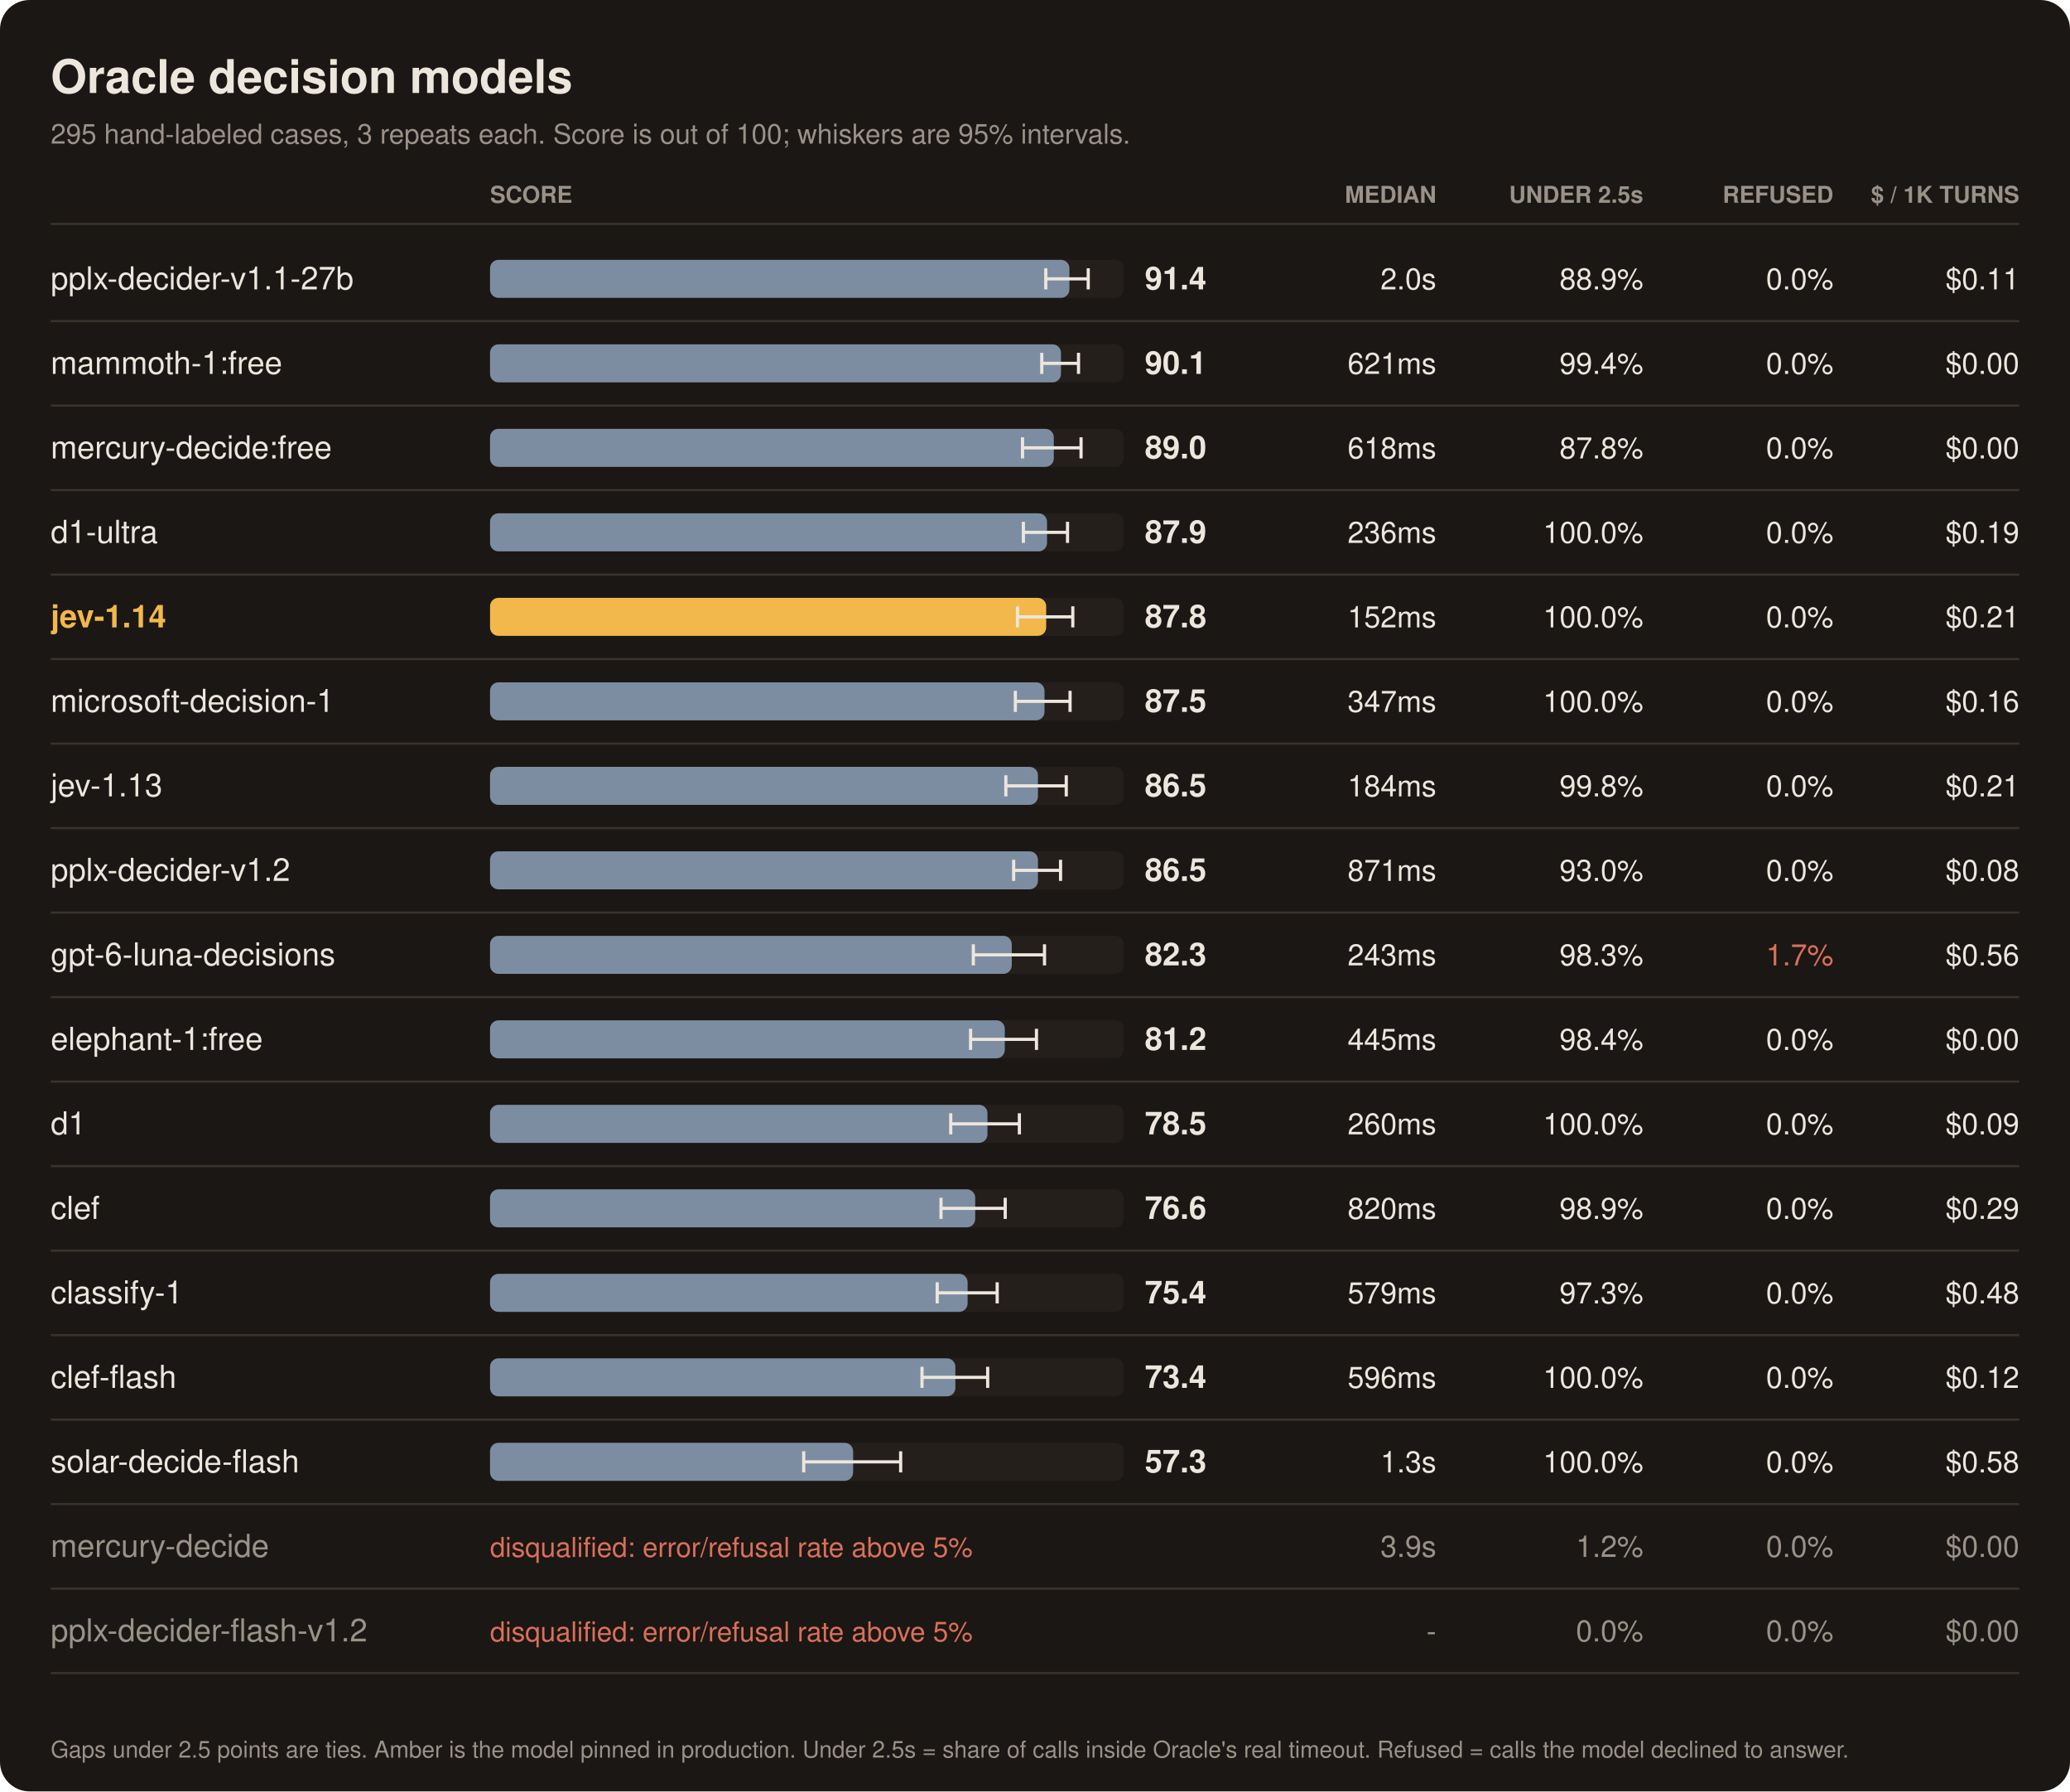
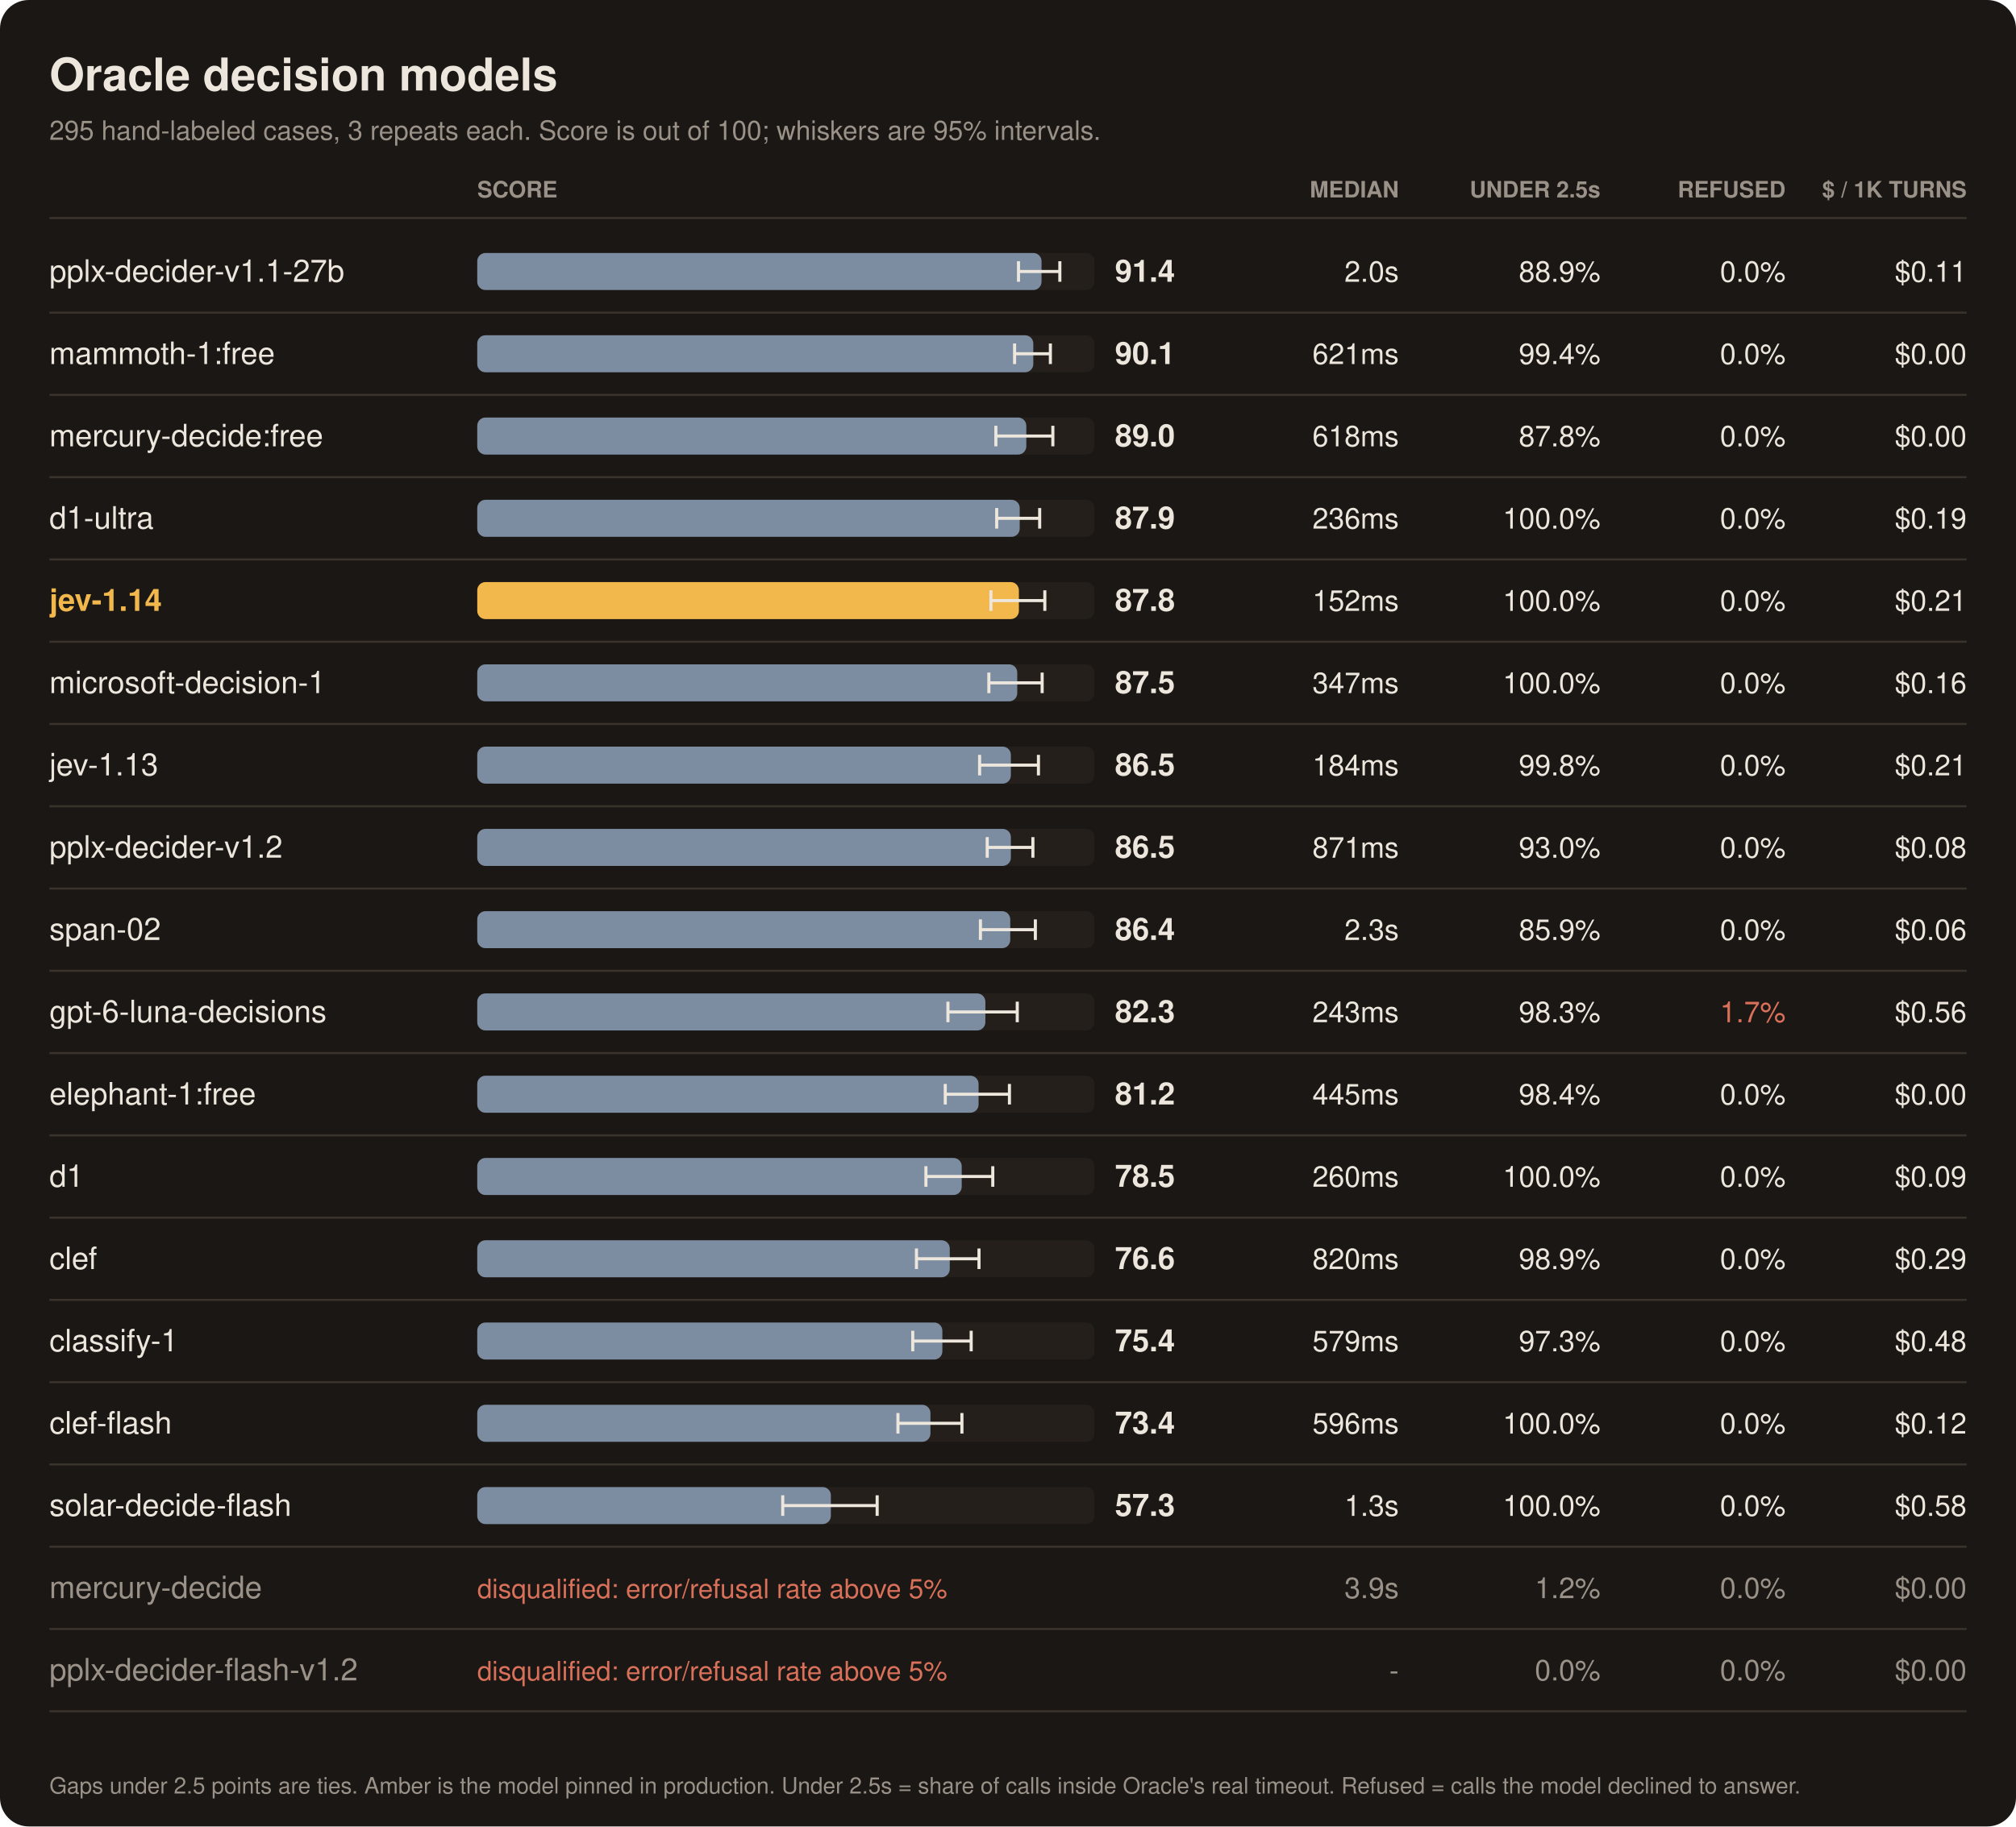
- <svg xmlns="http://www.w3.org/2000/svg" viewBox="0 0 980 848" width="980" role="img" aria-label="Oracle decision models" font-family="-apple-system,BlinkMacSystemFont,'Segoe UI',Helvetica,Arial,sans-serif">
-   <rect width="980" height="848" rx="14" fill="#1b1714" />
+ <svg xmlns="http://www.w3.org/2000/svg" viewBox="0 0 980 888" width="980" role="img" aria-label="Oracle decision models" font-family="-apple-system,BlinkMacSystemFont,'Segoe UI',Helvetica,Arial,sans-serif">
+   <rect width="980" height="888" rx="14" fill="#1b1714" />
  <text x="24.0" y="44.0" font-size="22" font-weight="700" fill="#ece6dd" text-anchor="start">Oracle decision models</text>
  <text x="24.0" y="68.0" font-size="13" font-weight="400" fill="#9a9288" text-anchor="start">295 hand-labeled cases, 3 repeats each. Score is out of 100; whiskers are 95% intervals.</text>
  <text x="232.0" y="96.0" font-size="11" font-weight="600" fill="#9a9288" text-anchor="start">SCORE</text>
  <text x="680.0" y="96.0" font-size="11" font-weight="600" fill="#9a9288" text-anchor="end">MEDIAN</text>
  <text x="778.0" y="96.0" font-size="11" font-weight="600" fill="#9a9288" text-anchor="end">UNDER 2.5s</text>
  <text x="868.0" y="96.0" font-size="11" font-weight="600" fill="#9a9288" text-anchor="end">REFUSED</text>
  <text x="956.0" y="96.0" font-size="11" font-weight="600" fill="#9a9288" text-anchor="end">$ / 1K TURNS</text>
  <line x1="24.0" y1="106.0" x2="956.0" y2="106.0" stroke="#3a332c" stroke-width="1.0" />
  <text x="24.0" y="137.0" font-size="15" font-weight="500" fill="#ece6dd" text-anchor="start">pplx-decider-v1.1-27b</text>
  <rect x="232.0" y="123.0" width="300.0" height="18.0" rx="4.0" fill="#241f1b" />
  <rect x="232.0" y="123.0" width="274.3" height="18.0" rx="4.0" fill="#7d8da1" />
  <line x1="495.1" y1="132.0" x2="515.2" y2="132.0" stroke="#ece6dd" stroke-width="1.5" />
  <line x1="495.1" y1="127.0" x2="495.1" y2="137.0" stroke="#ece6dd" stroke-width="1.5" />
  <line x1="515.2" y1="127.0" x2="515.2" y2="137.0" stroke="#ece6dd" stroke-width="1.5" />
  <text x="542.0" y="137.0" font-size="15" font-weight="700" fill="#ece6dd" text-anchor="start">91.4</text>
  <text x="680.0" y="137.0" font-size="14" font-weight="400" fill="#ece6dd" text-anchor="end">2.0s</text>
  <text x="778.0" y="137.0" font-size="14" font-weight="400" fill="#ece6dd" text-anchor="end">88.9%</text>
  <text x="868.0" y="137.0" font-size="14" font-weight="400" fill="#ece6dd" text-anchor="end">0.0%</text>
  <text x="956.0" y="137.0" font-size="14" font-weight="400" fill="#ece6dd" text-anchor="end">$0.11</text>
  <line x1="24.0" y1="152.0" x2="956.0" y2="152.0" stroke="#3a332c" stroke-width="1.0" />
  <text x="24.0" y="177.0" font-size="15" font-weight="500" fill="#ece6dd" text-anchor="start">mammoth-1:free</text>
  <rect x="232.0" y="163.0" width="300.0" height="18.0" rx="4.0" fill="#241f1b" />
  <rect x="232.0" y="163.0" width="270.3" height="18.0" rx="4.0" fill="#7d8da1" />
  <line x1="493.2" y1="172.0" x2="510.6" y2="172.0" stroke="#ece6dd" stroke-width="1.5" />
  <line x1="493.2" y1="167.0" x2="493.2" y2="177.0" stroke="#ece6dd" stroke-width="1.5" />
  <line x1="510.6" y1="167.0" x2="510.6" y2="177.0" stroke="#ece6dd" stroke-width="1.5" />
  <text x="542.0" y="177.0" font-size="15" font-weight="700" fill="#ece6dd" text-anchor="start">90.1</text>
  <text x="680.0" y="177.0" font-size="14" font-weight="400" fill="#ece6dd" text-anchor="end">621ms</text>
  <text x="778.0" y="177.0" font-size="14" font-weight="400" fill="#ece6dd" text-anchor="end">99.4%</text>
  <text x="868.0" y="177.0" font-size="14" font-weight="400" fill="#ece6dd" text-anchor="end">0.0%</text>
  <text x="956.0" y="177.0" font-size="14" font-weight="400" fill="#ece6dd" text-anchor="end">$0.00</text>
  <line x1="24.0" y1="192.0" x2="956.0" y2="192.0" stroke="#3a332c" stroke-width="1.0" />
  <text x="24.0" y="217.0" font-size="15" font-weight="500" fill="#ece6dd" text-anchor="start">mercury-decide:free</text>
  <rect x="232.0" y="203.0" width="300.0" height="18.0" rx="4.0" fill="#241f1b" />
  <rect x="232.0" y="203.0" width="266.9" height="18.0" rx="4.0" fill="#7d8da1" />
  <line x1="484.1" y1="212.0" x2="511.8" y2="212.0" stroke="#ece6dd" stroke-width="1.5" />
  <line x1="484.1" y1="207.0" x2="484.1" y2="217.0" stroke="#ece6dd" stroke-width="1.5" />
  <line x1="511.8" y1="207.0" x2="511.8" y2="217.0" stroke="#ece6dd" stroke-width="1.5" />
  <text x="542.0" y="217.0" font-size="15" font-weight="700" fill="#ece6dd" text-anchor="start">89.0</text>
  <text x="680.0" y="217.0" font-size="14" font-weight="400" fill="#ece6dd" text-anchor="end">618ms</text>
  <text x="778.0" y="217.0" font-size="14" font-weight="400" fill="#ece6dd" text-anchor="end">87.8%</text>
  <text x="868.0" y="217.0" font-size="14" font-weight="400" fill="#ece6dd" text-anchor="end">0.0%</text>
  <text x="956.0" y="217.0" font-size="14" font-weight="400" fill="#ece6dd" text-anchor="end">$0.00</text>
  <line x1="24.0" y1="232.0" x2="956.0" y2="232.0" stroke="#3a332c" stroke-width="1.0" />
  <text x="24.0" y="257.0" font-size="15" font-weight="500" fill="#ece6dd" text-anchor="start">d1-ultra</text>
  <rect x="232.0" y="243.0" width="300.0" height="18.0" rx="4.0" fill="#241f1b" />
  <rect x="232.0" y="243.0" width="263.7" height="18.0" rx="4.0" fill="#7d8da1" />
  <line x1="484.5" y1="252.0" x2="505.4" y2="252.0" stroke="#ece6dd" stroke-width="1.5" />
  <line x1="484.5" y1="247.0" x2="484.5" y2="257.0" stroke="#ece6dd" stroke-width="1.5" />
  <line x1="505.4" y1="247.0" x2="505.4" y2="257.0" stroke="#ece6dd" stroke-width="1.5" />
  <text x="542.0" y="257.0" font-size="15" font-weight="700" fill="#ece6dd" text-anchor="start">87.9</text>
  <text x="680.0" y="257.0" font-size="14" font-weight="400" fill="#ece6dd" text-anchor="end">236ms</text>
  <text x="778.0" y="257.0" font-size="14" font-weight="400" fill="#ece6dd" text-anchor="end">100.0%</text>
  <text x="868.0" y="257.0" font-size="14" font-weight="400" fill="#ece6dd" text-anchor="end">0.0%</text>
  <text x="956.0" y="257.0" font-size="14" font-weight="400" fill="#ece6dd" text-anchor="end">$0.19</text>
  <line x1="24.0" y1="272.0" x2="956.0" y2="272.0" stroke="#3a332c" stroke-width="1.0" />
  <text x="24.0" y="297.0" font-size="15" font-weight="700" fill="#f2b84b" text-anchor="start">jev-1.14</text>
  <rect x="232.0" y="283.0" width="300.0" height="18.0" rx="4.0" fill="#241f1b" />
  <rect x="232.0" y="283.0" width="263.3" height="18.0" rx="4.0" fill="#f2b84b" />
  <line x1="481.7" y1="292.0" x2="507.9" y2="292.0" stroke="#ece6dd" stroke-width="1.5" />
  <line x1="481.7" y1="287.0" x2="481.7" y2="297.0" stroke="#ece6dd" stroke-width="1.5" />
  <line x1="507.9" y1="287.0" x2="507.9" y2="297.0" stroke="#ece6dd" stroke-width="1.5" />
  <text x="542.0" y="297.0" font-size="15" font-weight="700" fill="#ece6dd" text-anchor="start">87.8</text>
  <text x="680.0" y="297.0" font-size="14" font-weight="400" fill="#ece6dd" text-anchor="end">152ms</text>
  <text x="778.0" y="297.0" font-size="14" font-weight="400" fill="#ece6dd" text-anchor="end">100.0%</text>
  <text x="868.0" y="297.0" font-size="14" font-weight="400" fill="#ece6dd" text-anchor="end">0.0%</text>
  <text x="956.0" y="297.0" font-size="14" font-weight="400" fill="#ece6dd" text-anchor="end">$0.21</text>
  <line x1="24.0" y1="312.0" x2="956.0" y2="312.0" stroke="#3a332c" stroke-width="1.0" />
  <text x="24.0" y="337.0" font-size="15" font-weight="500" fill="#ece6dd" text-anchor="start">microsoft-decision-1</text>
  <rect x="232.0" y="323.0" width="300.0" height="18.0" rx="4.0" fill="#241f1b" />
  <rect x="232.0" y="323.0" width="262.5" height="18.0" rx="4.0" fill="#7d8da1" />
  <line x1="480.7" y1="332.0" x2="506.6" y2="332.0" stroke="#ece6dd" stroke-width="1.5" />
  <line x1="480.7" y1="327.0" x2="480.7" y2="337.0" stroke="#ece6dd" stroke-width="1.5" />
  <line x1="506.6" y1="327.0" x2="506.6" y2="337.0" stroke="#ece6dd" stroke-width="1.5" />
  <text x="542.0" y="337.0" font-size="15" font-weight="700" fill="#ece6dd" text-anchor="start">87.5</text>
  <text x="680.0" y="337.0" font-size="14" font-weight="400" fill="#ece6dd" text-anchor="end">347ms</text>
  <text x="778.0" y="337.0" font-size="14" font-weight="400" fill="#ece6dd" text-anchor="end">100.0%</text>
  <text x="868.0" y="337.0" font-size="14" font-weight="400" fill="#ece6dd" text-anchor="end">0.0%</text>
  <text x="956.0" y="337.0" font-size="14" font-weight="400" fill="#ece6dd" text-anchor="end">$0.16</text>
  <line x1="24.0" y1="352.0" x2="956.0" y2="352.0" stroke="#3a332c" stroke-width="1.0" />
  <text x="24.0" y="377.0" font-size="15" font-weight="500" fill="#ece6dd" text-anchor="start">jev-1.13</text>
  <rect x="232.0" y="363.0" width="300.0" height="18.0" rx="4.0" fill="#241f1b" />
  <rect x="232.0" y="363.0" width="259.4" height="18.0" rx="4.0" fill="#7d8da1" />
  <line x1="476.2" y1="372.0" x2="504.8" y2="372.0" stroke="#ece6dd" stroke-width="1.5" />
  <line x1="476.2" y1="367.0" x2="476.2" y2="377.0" stroke="#ece6dd" stroke-width="1.5" />
  <line x1="504.8" y1="367.0" x2="504.8" y2="377.0" stroke="#ece6dd" stroke-width="1.5" />
  <text x="542.0" y="377.0" font-size="15" font-weight="700" fill="#ece6dd" text-anchor="start">86.5</text>
  <text x="680.0" y="377.0" font-size="14" font-weight="400" fill="#ece6dd" text-anchor="end">184ms</text>
  <text x="778.0" y="377.0" font-size="14" font-weight="400" fill="#ece6dd" text-anchor="end">99.8%</text>
  <text x="868.0" y="377.0" font-size="14" font-weight="400" fill="#ece6dd" text-anchor="end">0.0%</text>
  <text x="956.0" y="377.0" font-size="14" font-weight="400" fill="#ece6dd" text-anchor="end">$0.21</text>
  <line x1="24.0" y1="392.0" x2="956.0" y2="392.0" stroke="#3a332c" stroke-width="1.0" />
  <text x="24.0" y="417.0" font-size="15" font-weight="500" fill="#ece6dd" text-anchor="start">pplx-decider-v1.2</text>
  <rect x="232.0" y="403.0" width="300.0" height="18.0" rx="4.0" fill="#241f1b" />
  <rect x="232.0" y="403.0" width="259.4" height="18.0" rx="4.0" fill="#7d8da1" />
  <line x1="479.9" y1="412.0" x2="502.1" y2="412.0" stroke="#ece6dd" stroke-width="1.5" />
  <line x1="479.9" y1="407.0" x2="479.9" y2="417.0" stroke="#ece6dd" stroke-width="1.5" />
  <line x1="502.1" y1="407.0" x2="502.1" y2="417.0" stroke="#ece6dd" stroke-width="1.5" />
  <text x="542.0" y="417.0" font-size="15" font-weight="700" fill="#ece6dd" text-anchor="start">86.5</text>
  <text x="680.0" y="417.0" font-size="14" font-weight="400" fill="#ece6dd" text-anchor="end">871ms</text>
  <text x="778.0" y="417.0" font-size="14" font-weight="400" fill="#ece6dd" text-anchor="end">93.0%</text>
  <text x="868.0" y="417.0" font-size="14" font-weight="400" fill="#ece6dd" text-anchor="end">0.0%</text>
  <text x="956.0" y="417.0" font-size="14" font-weight="400" fill="#ece6dd" text-anchor="end">$0.08</text>
  <line x1="24.0" y1="432.0" x2="956.0" y2="432.0" stroke="#3a332c" stroke-width="1.0" />
-   <text x="24.0" y="457.0" font-size="15" font-weight="500" fill="#ece6dd" text-anchor="start">gpt-6-luna-decisions</text>
+   <text x="24.0" y="457.0" font-size="15" font-weight="500" fill="#ece6dd" text-anchor="start">span-02</text>
  <rect x="232.0" y="443.0" width="300.0" height="18.0" rx="4.0" fill="#241f1b" />
-   <rect x="232.0" y="443.0" width="247.0" height="18.0" rx="4.0" fill="#7d8da1" />
-   <line x1="460.8" y1="452.0" x2="494.5" y2="452.0" stroke="#ece6dd" stroke-width="1.5" />
-   <line x1="460.8" y1="447.0" x2="460.8" y2="457.0" stroke="#ece6dd" stroke-width="1.5" />
-   <line x1="494.5" y1="447.0" x2="494.5" y2="457.0" stroke="#ece6dd" stroke-width="1.5" />
-   <text x="542.0" y="457.0" font-size="15" font-weight="700" fill="#ece6dd" text-anchor="start">82.3</text>
-   <text x="680.0" y="457.0" font-size="14" font-weight="400" fill="#ece6dd" text-anchor="end">243ms</text>
-   <text x="778.0" y="457.0" font-size="14" font-weight="400" fill="#ece6dd" text-anchor="end">98.3%</text>
-   <text x="868.0" y="457.0" font-size="14" font-weight="400" fill="#d9705a" text-anchor="end">1.7%</text>
-   <text x="956.0" y="457.0" font-size="14" font-weight="400" fill="#ece6dd" text-anchor="end">$0.56</text>
+   <rect x="232.0" y="443.0" width="259.1" height="18.0" rx="4.0" fill="#7d8da1" />
+   <line x1="476.6" y1="452.0" x2="503.3" y2="452.0" stroke="#ece6dd" stroke-width="1.5" />
+   <line x1="476.6" y1="447.0" x2="476.6" y2="457.0" stroke="#ece6dd" stroke-width="1.5" />
+   <line x1="503.3" y1="447.0" x2="503.3" y2="457.0" stroke="#ece6dd" stroke-width="1.5" />
+   <text x="542.0" y="457.0" font-size="15" font-weight="700" fill="#ece6dd" text-anchor="start">86.4</text>
+   <text x="680.0" y="457.0" font-size="14" font-weight="400" fill="#ece6dd" text-anchor="end">2.3s</text>
+   <text x="778.0" y="457.0" font-size="14" font-weight="400" fill="#ece6dd" text-anchor="end">85.9%</text>
+   <text x="868.0" y="457.0" font-size="14" font-weight="400" fill="#ece6dd" text-anchor="end">0.0%</text>
+   <text x="956.0" y="457.0" font-size="14" font-weight="400" fill="#ece6dd" text-anchor="end">$0.06</text>
  <line x1="24.0" y1="472.0" x2="956.0" y2="472.0" stroke="#3a332c" stroke-width="1.0" />
-   <text x="24.0" y="497.0" font-size="15" font-weight="500" fill="#ece6dd" text-anchor="start">elephant-1:free</text>
+   <text x="24.0" y="497.0" font-size="15" font-weight="500" fill="#ece6dd" text-anchor="start">gpt-6-luna-decisions</text>
  <rect x="232.0" y="483.0" width="300.0" height="18.0" rx="4.0" fill="#241f1b" />
-   <rect x="232.0" y="483.0" width="243.7" height="18.0" rx="4.0" fill="#7d8da1" />
-   <line x1="459.5" y1="492.0" x2="490.7" y2="492.0" stroke="#ece6dd" stroke-width="1.5" />
-   <line x1="459.5" y1="487.0" x2="459.5" y2="497.0" stroke="#ece6dd" stroke-width="1.5" />
-   <line x1="490.7" y1="487.0" x2="490.7" y2="497.0" stroke="#ece6dd" stroke-width="1.5" />
-   <text x="542.0" y="497.0" font-size="15" font-weight="700" fill="#ece6dd" text-anchor="start">81.2</text>
-   <text x="680.0" y="497.0" font-size="14" font-weight="400" fill="#ece6dd" text-anchor="end">445ms</text>
-   <text x="778.0" y="497.0" font-size="14" font-weight="400" fill="#ece6dd" text-anchor="end">98.4%</text>
-   <text x="868.0" y="497.0" font-size="14" font-weight="400" fill="#ece6dd" text-anchor="end">0.0%</text>
-   <text x="956.0" y="497.0" font-size="14" font-weight="400" fill="#ece6dd" text-anchor="end">$0.00</text>
+   <rect x="232.0" y="483.0" width="247.0" height="18.0" rx="4.0" fill="#7d8da1" />
+   <line x1="460.8" y1="492.0" x2="494.5" y2="492.0" stroke="#ece6dd" stroke-width="1.5" />
+   <line x1="460.8" y1="487.0" x2="460.8" y2="497.0" stroke="#ece6dd" stroke-width="1.5" />
+   <line x1="494.5" y1="487.0" x2="494.5" y2="497.0" stroke="#ece6dd" stroke-width="1.5" />
+   <text x="542.0" y="497.0" font-size="15" font-weight="700" fill="#ece6dd" text-anchor="start">82.3</text>
+   <text x="680.0" y="497.0" font-size="14" font-weight="400" fill="#ece6dd" text-anchor="end">243ms</text>
+   <text x="778.0" y="497.0" font-size="14" font-weight="400" fill="#ece6dd" text-anchor="end">98.3%</text>
+   <text x="868.0" y="497.0" font-size="14" font-weight="400" fill="#d9705a" text-anchor="end">1.7%</text>
+   <text x="956.0" y="497.0" font-size="14" font-weight="400" fill="#ece6dd" text-anchor="end">$0.56</text>
  <line x1="24.0" y1="512.0" x2="956.0" y2="512.0" stroke="#3a332c" stroke-width="1.0" />
-   <text x="24.0" y="537.0" font-size="15" font-weight="500" fill="#ece6dd" text-anchor="start">d1</text>
+   <text x="24.0" y="537.0" font-size="15" font-weight="500" fill="#ece6dd" text-anchor="start">elephant-1:free</text>
  <rect x="232.0" y="523.0" width="300.0" height="18.0" rx="4.0" fill="#241f1b" />
-   <rect x="232.0" y="523.0" width="235.5" height="18.0" rx="4.0" fill="#7d8da1" />
-   <line x1="450.1" y1="532.0" x2="482.6" y2="532.0" stroke="#ece6dd" stroke-width="1.5" />
-   <line x1="450.1" y1="527.0" x2="450.1" y2="537.0" stroke="#ece6dd" stroke-width="1.5" />
-   <line x1="482.6" y1="527.0" x2="482.6" y2="537.0" stroke="#ece6dd" stroke-width="1.5" />
-   <text x="542.0" y="537.0" font-size="15" font-weight="700" fill="#ece6dd" text-anchor="start">78.5</text>
-   <text x="680.0" y="537.0" font-size="14" font-weight="400" fill="#ece6dd" text-anchor="end">260ms</text>
-   <text x="778.0" y="537.0" font-size="14" font-weight="400" fill="#ece6dd" text-anchor="end">100.0%</text>
+   <rect x="232.0" y="523.0" width="243.7" height="18.0" rx="4.0" fill="#7d8da1" />
+   <line x1="459.5" y1="532.0" x2="490.7" y2="532.0" stroke="#ece6dd" stroke-width="1.5" />
+   <line x1="459.5" y1="527.0" x2="459.5" y2="537.0" stroke="#ece6dd" stroke-width="1.5" />
+   <line x1="490.7" y1="527.0" x2="490.7" y2="537.0" stroke="#ece6dd" stroke-width="1.5" />
+   <text x="542.0" y="537.0" font-size="15" font-weight="700" fill="#ece6dd" text-anchor="start">81.2</text>
+   <text x="680.0" y="537.0" font-size="14" font-weight="400" fill="#ece6dd" text-anchor="end">445ms</text>
+   <text x="778.0" y="537.0" font-size="14" font-weight="400" fill="#ece6dd" text-anchor="end">98.4%</text>
  <text x="868.0" y="537.0" font-size="14" font-weight="400" fill="#ece6dd" text-anchor="end">0.0%</text>
-   <text x="956.0" y="537.0" font-size="14" font-weight="400" fill="#ece6dd" text-anchor="end">$0.09</text>
+   <text x="956.0" y="537.0" font-size="14" font-weight="400" fill="#ece6dd" text-anchor="end">$0.00</text>
  <line x1="24.0" y1="552.0" x2="956.0" y2="552.0" stroke="#3a332c" stroke-width="1.0" />
-   <text x="24.0" y="577.0" font-size="15" font-weight="500" fill="#ece6dd" text-anchor="start">clef</text>
+   <text x="24.0" y="577.0" font-size="15" font-weight="500" fill="#ece6dd" text-anchor="start">d1</text>
  <rect x="232.0" y="563.0" width="300.0" height="18.0" rx="4.0" fill="#241f1b" />
-   <rect x="232.0" y="563.0" width="229.7" height="18.0" rx="4.0" fill="#7d8da1" />
-   <line x1="445.5" y1="572.0" x2="475.9" y2="572.0" stroke="#ece6dd" stroke-width="1.5" />
-   <line x1="445.5" y1="567.0" x2="445.5" y2="577.0" stroke="#ece6dd" stroke-width="1.5" />
-   <line x1="475.9" y1="567.0" x2="475.9" y2="577.0" stroke="#ece6dd" stroke-width="1.5" />
-   <text x="542.0" y="577.0" font-size="15" font-weight="700" fill="#ece6dd" text-anchor="start">76.6</text>
-   <text x="680.0" y="577.0" font-size="14" font-weight="400" fill="#ece6dd" text-anchor="end">820ms</text>
-   <text x="778.0" y="577.0" font-size="14" font-weight="400" fill="#ece6dd" text-anchor="end">98.9%</text>
+   <rect x="232.0" y="563.0" width="235.5" height="18.0" rx="4.0" fill="#7d8da1" />
+   <line x1="450.1" y1="572.0" x2="482.6" y2="572.0" stroke="#ece6dd" stroke-width="1.5" />
+   <line x1="450.1" y1="567.0" x2="450.1" y2="577.0" stroke="#ece6dd" stroke-width="1.5" />
+   <line x1="482.6" y1="567.0" x2="482.6" y2="577.0" stroke="#ece6dd" stroke-width="1.5" />
+   <text x="542.0" y="577.0" font-size="15" font-weight="700" fill="#ece6dd" text-anchor="start">78.5</text>
+   <text x="680.0" y="577.0" font-size="14" font-weight="400" fill="#ece6dd" text-anchor="end">260ms</text>
+   <text x="778.0" y="577.0" font-size="14" font-weight="400" fill="#ece6dd" text-anchor="end">100.0%</text>
  <text x="868.0" y="577.0" font-size="14" font-weight="400" fill="#ece6dd" text-anchor="end">0.0%</text>
-   <text x="956.0" y="577.0" font-size="14" font-weight="400" fill="#ece6dd" text-anchor="end">$0.29</text>
+   <text x="956.0" y="577.0" font-size="14" font-weight="400" fill="#ece6dd" text-anchor="end">$0.09</text>
  <line x1="24.0" y1="592.0" x2="956.0" y2="592.0" stroke="#3a332c" stroke-width="1.0" />
-   <text x="24.0" y="617.0" font-size="15" font-weight="500" fill="#ece6dd" text-anchor="start">classify-1</text>
+   <text x="24.0" y="617.0" font-size="15" font-weight="500" fill="#ece6dd" text-anchor="start">clef</text>
  <rect x="232.0" y="603.0" width="300.0" height="18.0" rx="4.0" fill="#241f1b" />
-   <rect x="232.0" y="603.0" width="226.1" height="18.0" rx="4.0" fill="#7d8da1" />
-   <line x1="443.7" y1="612.0" x2="472.1" y2="612.0" stroke="#ece6dd" stroke-width="1.5" />
-   <line x1="443.7" y1="607.0" x2="443.7" y2="617.0" stroke="#ece6dd" stroke-width="1.5" />
-   <line x1="472.1" y1="607.0" x2="472.1" y2="617.0" stroke="#ece6dd" stroke-width="1.5" />
-   <text x="542.0" y="617.0" font-size="15" font-weight="700" fill="#ece6dd" text-anchor="start">75.4</text>
-   <text x="680.0" y="617.0" font-size="14" font-weight="400" fill="#ece6dd" text-anchor="end">579ms</text>
-   <text x="778.0" y="617.0" font-size="14" font-weight="400" fill="#ece6dd" text-anchor="end">97.3%</text>
+   <rect x="232.0" y="603.0" width="229.7" height="18.0" rx="4.0" fill="#7d8da1" />
+   <line x1="445.5" y1="612.0" x2="475.9" y2="612.0" stroke="#ece6dd" stroke-width="1.5" />
+   <line x1="445.5" y1="607.0" x2="445.5" y2="617.0" stroke="#ece6dd" stroke-width="1.5" />
+   <line x1="475.9" y1="607.0" x2="475.9" y2="617.0" stroke="#ece6dd" stroke-width="1.5" />
+   <text x="542.0" y="617.0" font-size="15" font-weight="700" fill="#ece6dd" text-anchor="start">76.6</text>
+   <text x="680.0" y="617.0" font-size="14" font-weight="400" fill="#ece6dd" text-anchor="end">820ms</text>
+   <text x="778.0" y="617.0" font-size="14" font-weight="400" fill="#ece6dd" text-anchor="end">98.9%</text>
  <text x="868.0" y="617.0" font-size="14" font-weight="400" fill="#ece6dd" text-anchor="end">0.0%</text>
-   <text x="956.0" y="617.0" font-size="14" font-weight="400" fill="#ece6dd" text-anchor="end">$0.48</text>
+   <text x="956.0" y="617.0" font-size="14" font-weight="400" fill="#ece6dd" text-anchor="end">$0.29</text>
  <line x1="24.0" y1="632.0" x2="956.0" y2="632.0" stroke="#3a332c" stroke-width="1.0" />
-   <text x="24.0" y="657.0" font-size="15" font-weight="500" fill="#ece6dd" text-anchor="start">clef-flash</text>
+   <text x="24.0" y="657.0" font-size="15" font-weight="500" fill="#ece6dd" text-anchor="start">classify-1</text>
  <rect x="232.0" y="643.0" width="300.0" height="18.0" rx="4.0" fill="#241f1b" />
-   <rect x="232.0" y="643.0" width="220.3" height="18.0" rx="4.0" fill="#7d8da1" />
-   <line x1="436.5" y1="652.0" x2="467.6" y2="652.0" stroke="#ece6dd" stroke-width="1.5" />
-   <line x1="436.5" y1="647.0" x2="436.5" y2="657.0" stroke="#ece6dd" stroke-width="1.5" />
-   <line x1="467.6" y1="647.0" x2="467.6" y2="657.0" stroke="#ece6dd" stroke-width="1.5" />
-   <text x="542.0" y="657.0" font-size="15" font-weight="700" fill="#ece6dd" text-anchor="start">73.4</text>
-   <text x="680.0" y="657.0" font-size="14" font-weight="400" fill="#ece6dd" text-anchor="end">596ms</text>
-   <text x="778.0" y="657.0" font-size="14" font-weight="400" fill="#ece6dd" text-anchor="end">100.0%</text>
+   <rect x="232.0" y="643.0" width="226.1" height="18.0" rx="4.0" fill="#7d8da1" />
+   <line x1="443.7" y1="652.0" x2="472.1" y2="652.0" stroke="#ece6dd" stroke-width="1.5" />
+   <line x1="443.7" y1="647.0" x2="443.7" y2="657.0" stroke="#ece6dd" stroke-width="1.5" />
+   <line x1="472.1" y1="647.0" x2="472.1" y2="657.0" stroke="#ece6dd" stroke-width="1.5" />
+   <text x="542.0" y="657.0" font-size="15" font-weight="700" fill="#ece6dd" text-anchor="start">75.4</text>
+   <text x="680.0" y="657.0" font-size="14" font-weight="400" fill="#ece6dd" text-anchor="end">579ms</text>
+   <text x="778.0" y="657.0" font-size="14" font-weight="400" fill="#ece6dd" text-anchor="end">97.3%</text>
  <text x="868.0" y="657.0" font-size="14" font-weight="400" fill="#ece6dd" text-anchor="end">0.0%</text>
-   <text x="956.0" y="657.0" font-size="14" font-weight="400" fill="#ece6dd" text-anchor="end">$0.12</text>
+   <text x="956.0" y="657.0" font-size="14" font-weight="400" fill="#ece6dd" text-anchor="end">$0.48</text>
  <line x1="24.0" y1="672.0" x2="956.0" y2="672.0" stroke="#3a332c" stroke-width="1.0" />
-   <text x="24.0" y="697.0" font-size="15" font-weight="500" fill="#ece6dd" text-anchor="start">solar-decide-flash</text>
+   <text x="24.0" y="697.0" font-size="15" font-weight="500" fill="#ece6dd" text-anchor="start">clef-flash</text>
  <rect x="232.0" y="683.0" width="300.0" height="18.0" rx="4.0" fill="#241f1b" />
-   <rect x="232.0" y="683.0" width="171.9" height="18.0" rx="4.0" fill="#7d8da1" />
-   <line x1="380.5" y1="692.0" x2="426.4" y2="692.0" stroke="#ece6dd" stroke-width="1.5" />
-   <line x1="380.5" y1="687.0" x2="380.5" y2="697.0" stroke="#ece6dd" stroke-width="1.5" />
-   <line x1="426.4" y1="687.0" x2="426.4" y2="697.0" stroke="#ece6dd" stroke-width="1.5" />
-   <text x="542.0" y="697.0" font-size="15" font-weight="700" fill="#ece6dd" text-anchor="start">57.3</text>
-   <text x="680.0" y="697.0" font-size="14" font-weight="400" fill="#ece6dd" text-anchor="end">1.3s</text>
+   <rect x="232.0" y="683.0" width="220.3" height="18.0" rx="4.0" fill="#7d8da1" />
+   <line x1="436.5" y1="692.0" x2="467.6" y2="692.0" stroke="#ece6dd" stroke-width="1.5" />
+   <line x1="436.5" y1="687.0" x2="436.5" y2="697.0" stroke="#ece6dd" stroke-width="1.5" />
+   <line x1="467.6" y1="687.0" x2="467.6" y2="697.0" stroke="#ece6dd" stroke-width="1.5" />
+   <text x="542.0" y="697.0" font-size="15" font-weight="700" fill="#ece6dd" text-anchor="start">73.4</text>
+   <text x="680.0" y="697.0" font-size="14" font-weight="400" fill="#ece6dd" text-anchor="end">596ms</text>
  <text x="778.0" y="697.0" font-size="14" font-weight="400" fill="#ece6dd" text-anchor="end">100.0%</text>
  <text x="868.0" y="697.0" font-size="14" font-weight="400" fill="#ece6dd" text-anchor="end">0.0%</text>
-   <text x="956.0" y="697.0" font-size="14" font-weight="400" fill="#ece6dd" text-anchor="end">$0.58</text>
+   <text x="956.0" y="697.0" font-size="14" font-weight="400" fill="#ece6dd" text-anchor="end">$0.12</text>
  <line x1="24.0" y1="712.0" x2="956.0" y2="712.0" stroke="#3a332c" stroke-width="1.0" />
-   <text x="24.0" y="737.0" font-size="15" font-weight="500" fill="#9a9288" text-anchor="start">mercury-decide</text>
-   <text x="232.0" y="737.0" font-size="13" font-weight="400" fill="#d9705a" text-anchor="start">disqualified: error/refusal rate above 5%</text>
-   <text x="680.0" y="737.0" font-size="14" font-weight="400" fill="#9a9288" text-anchor="end">3.9s</text>
-   <text x="778.0" y="737.0" font-size="14" font-weight="400" fill="#9a9288" text-anchor="end">1.2%</text>
-   <text x="868.0" y="737.0" font-size="14" font-weight="400" fill="#9a9288" text-anchor="end">0.0%</text>
-   <text x="956.0" y="737.0" font-size="14" font-weight="400" fill="#9a9288" text-anchor="end">$0.00</text>
+   <text x="24.0" y="737.0" font-size="15" font-weight="500" fill="#ece6dd" text-anchor="start">solar-decide-flash</text>
+   <rect x="232.0" y="723.0" width="300.0" height="18.0" rx="4.0" fill="#241f1b" />
+   <rect x="232.0" y="723.0" width="171.9" height="18.0" rx="4.0" fill="#7d8da1" />
+   <line x1="380.5" y1="732.0" x2="426.4" y2="732.0" stroke="#ece6dd" stroke-width="1.5" />
+   <line x1="380.5" y1="727.0" x2="380.5" y2="737.0" stroke="#ece6dd" stroke-width="1.5" />
+   <line x1="426.4" y1="727.0" x2="426.4" y2="737.0" stroke="#ece6dd" stroke-width="1.5" />
+   <text x="542.0" y="737.0" font-size="15" font-weight="700" fill="#ece6dd" text-anchor="start">57.3</text>
+   <text x="680.0" y="737.0" font-size="14" font-weight="400" fill="#ece6dd" text-anchor="end">1.3s</text>
+   <text x="778.0" y="737.0" font-size="14" font-weight="400" fill="#ece6dd" text-anchor="end">100.0%</text>
+   <text x="868.0" y="737.0" font-size="14" font-weight="400" fill="#ece6dd" text-anchor="end">0.0%</text>
+   <text x="956.0" y="737.0" font-size="14" font-weight="400" fill="#ece6dd" text-anchor="end">$0.58</text>
  <line x1="24.0" y1="752.0" x2="956.0" y2="752.0" stroke="#3a332c" stroke-width="1.0" />
-   <text x="24.0" y="777.0" font-size="15" font-weight="500" fill="#9a9288" text-anchor="start">pplx-decider-flash-v1.2</text>
+   <text x="24.0" y="777.0" font-size="15" font-weight="500" fill="#9a9288" text-anchor="start">mercury-decide</text>
  <text x="232.0" y="777.0" font-size="13" font-weight="400" fill="#d9705a" text-anchor="start">disqualified: error/refusal rate above 5%</text>
-   <text x="680.0" y="777.0" font-size="14" font-weight="400" fill="#9a9288" text-anchor="end">-</text>
-   <text x="778.0" y="777.0" font-size="14" font-weight="400" fill="#9a9288" text-anchor="end">0.0%</text>
+   <text x="680.0" y="777.0" font-size="14" font-weight="400" fill="#9a9288" text-anchor="end">3.9s</text>
+   <text x="778.0" y="777.0" font-size="14" font-weight="400" fill="#9a9288" text-anchor="end">1.2%</text>
  <text x="868.0" y="777.0" font-size="14" font-weight="400" fill="#9a9288" text-anchor="end">0.0%</text>
  <text x="956.0" y="777.0" font-size="14" font-weight="400" fill="#9a9288" text-anchor="end">$0.00</text>
  <line x1="24.0" y1="792.0" x2="956.0" y2="792.0" stroke="#3a332c" stroke-width="1.0" />
-   <text x="24.0" y="832.0" font-size="11" font-weight="400" fill="#9a9288" text-anchor="start">Gaps under 2.5 points are ties. Amber is the model pinned in production. Under 2.5s = share of calls inside Oracle's real timeout. Refused = calls the model declined to answer.</text>
+   <text x="24.0" y="817.0" font-size="15" font-weight="500" fill="#9a9288" text-anchor="start">pplx-decider-flash-v1.2</text>
+   <text x="232.0" y="817.0" font-size="13" font-weight="400" fill="#d9705a" text-anchor="start">disqualified: error/refusal rate above 5%</text>
+   <text x="680.0" y="817.0" font-size="14" font-weight="400" fill="#9a9288" text-anchor="end">-</text>
+   <text x="778.0" y="817.0" font-size="14" font-weight="400" fill="#9a9288" text-anchor="end">0.0%</text>
+   <text x="868.0" y="817.0" font-size="14" font-weight="400" fill="#9a9288" text-anchor="end">0.0%</text>
+   <text x="956.0" y="817.0" font-size="14" font-weight="400" fill="#9a9288" text-anchor="end">$0.00</text>
+   <line x1="24.0" y1="832.0" x2="956.0" y2="832.0" stroke="#3a332c" stroke-width="1.0" />
+   <text x="24.0" y="872.0" font-size="11" font-weight="400" fill="#9a9288" text-anchor="start">Gaps under 2.5 points are ties. Amber is the model pinned in production. Under 2.5s = share of calls inside Oracle's real timeout. Refused = calls the model declined to answer.</text>
</svg>
